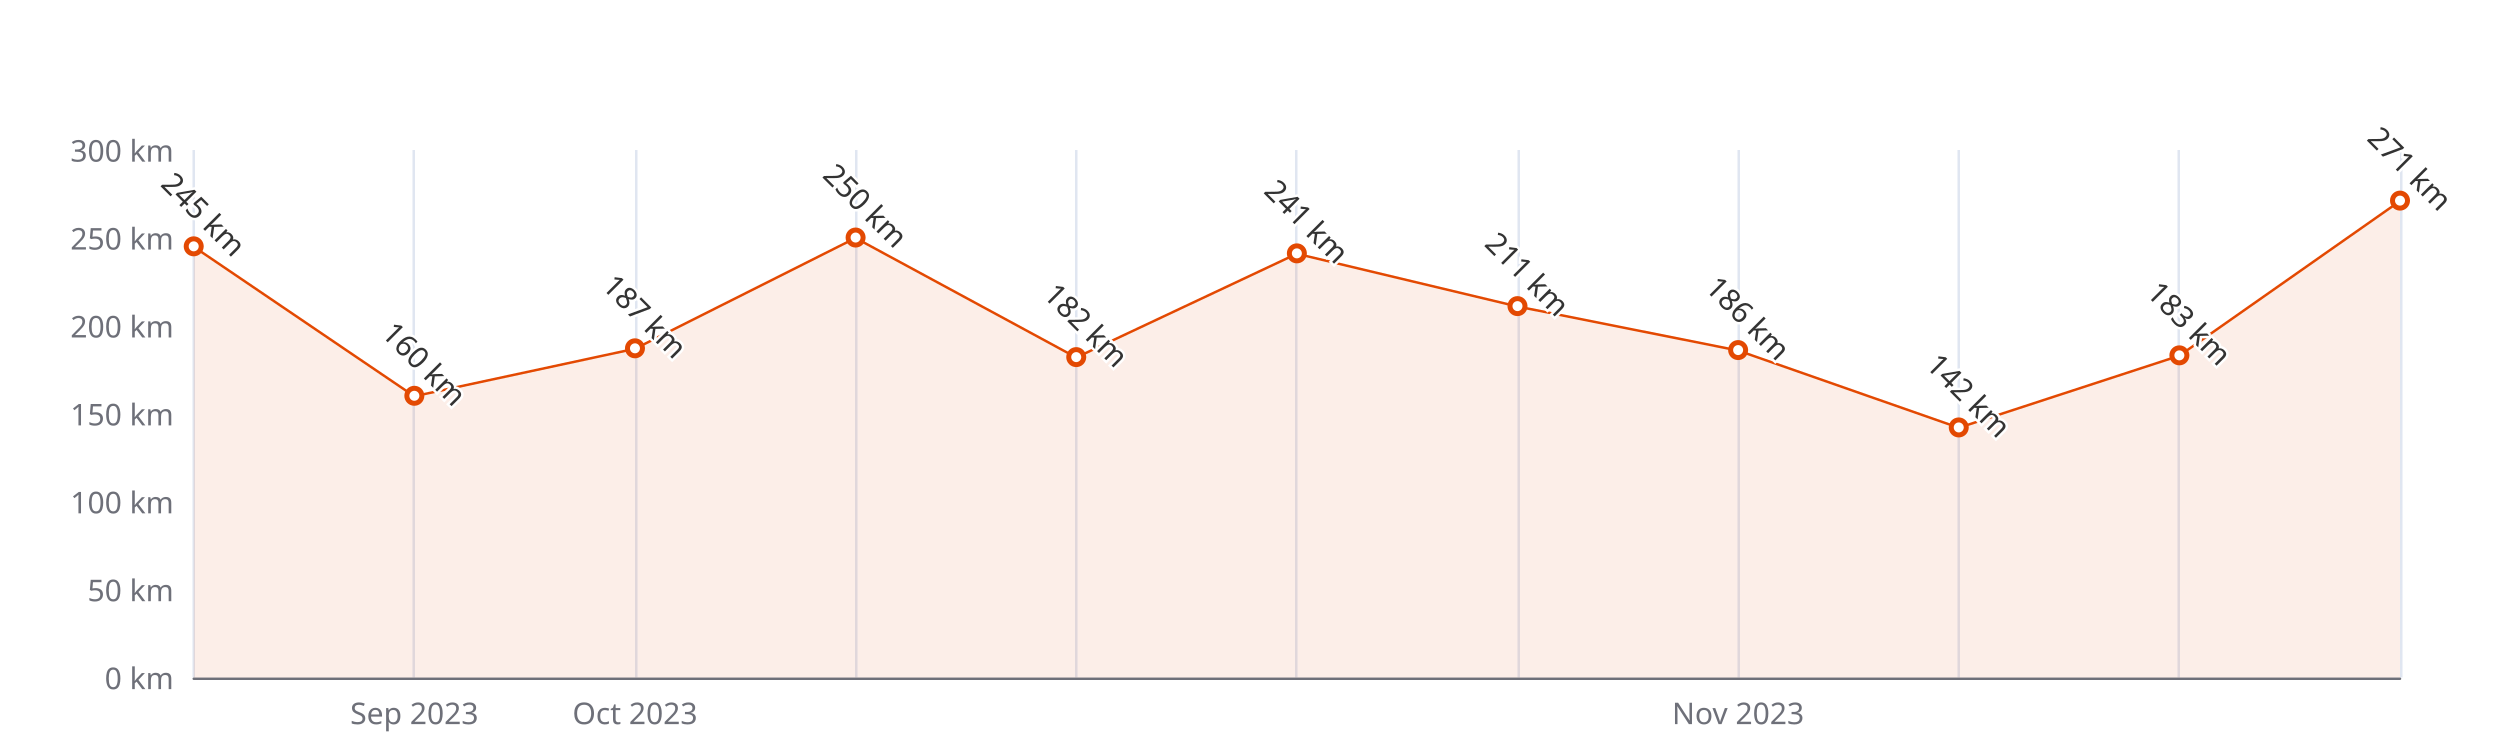
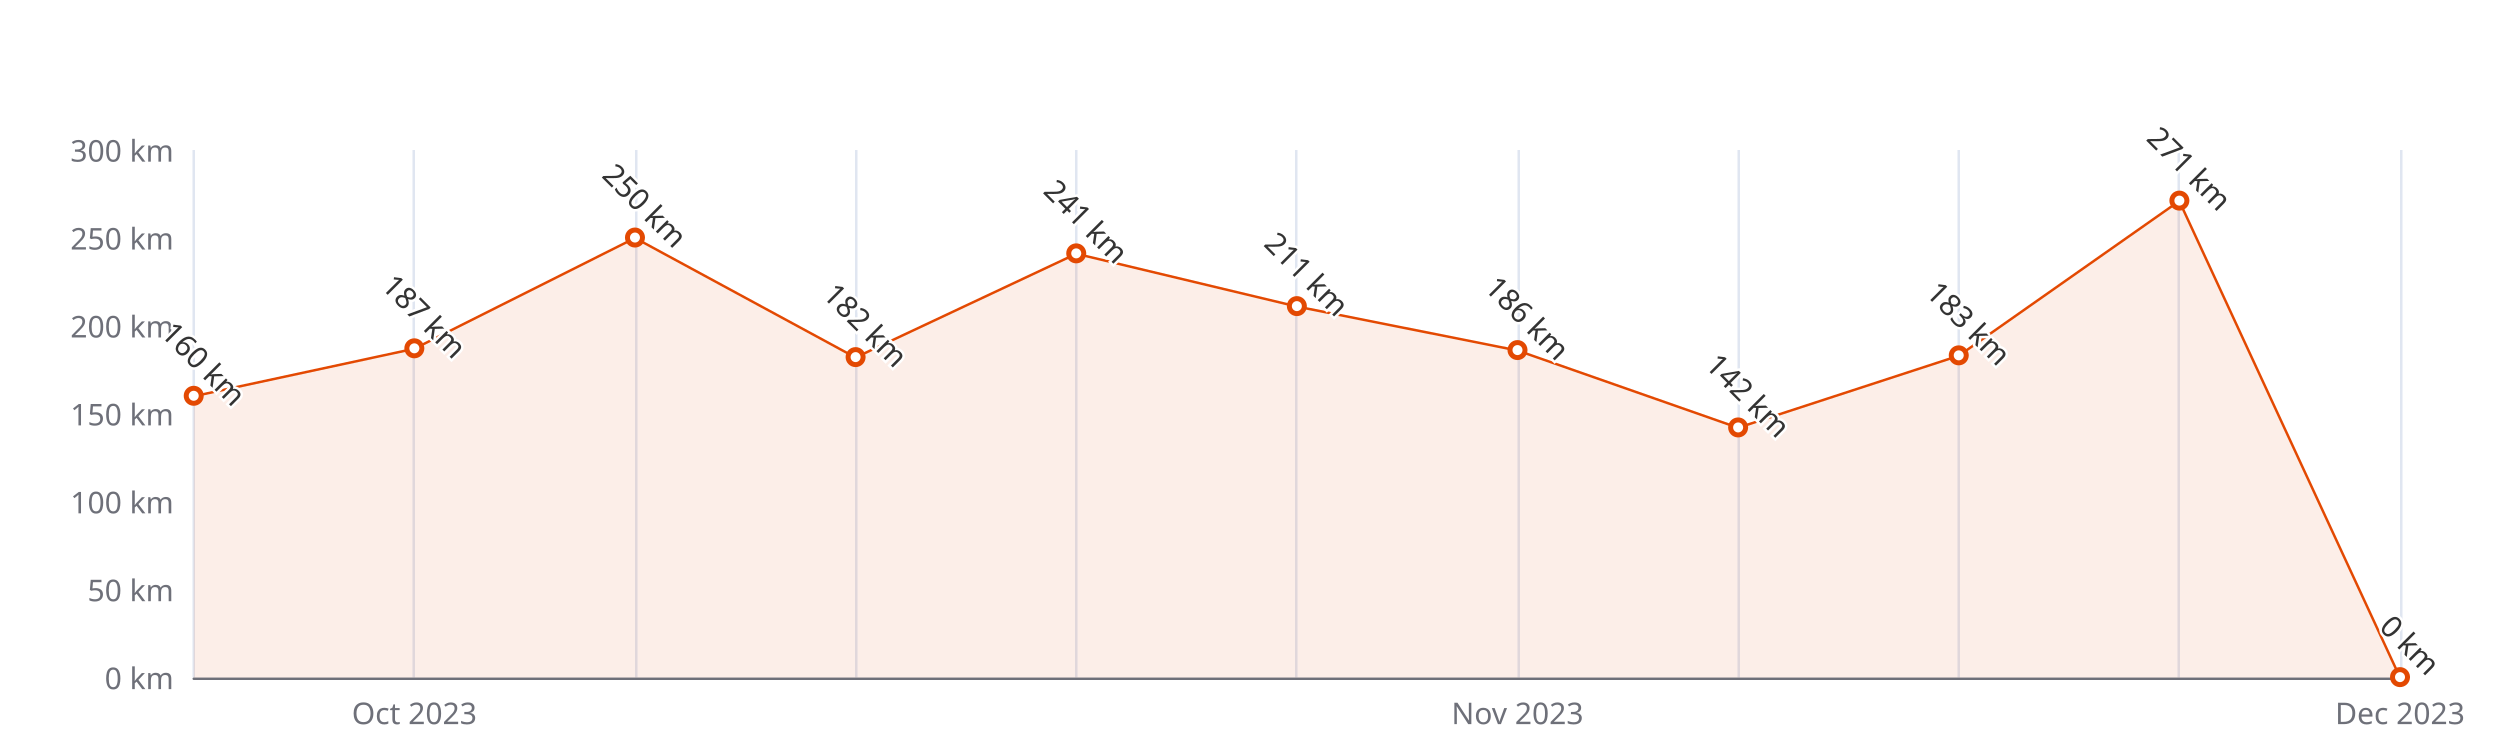
<svg xmlns="http://www.w3.org/2000/svg" width="1000" height="300" version="1.1" baseProfile="full" viewBox="0 0 1000 300">
  <rect width="1000" height="300" x="0" y="0" id="0" fill="#ffffff" />
  <path d="M77.5 60L77.5 271" fill="none" stroke="#E0E6F1" />
  <path d="M165.5 60L165.5 271" fill="none" stroke="#E0E6F1" />
  <path d="M254.5 60L254.5 271" fill="none" stroke="#E0E6F1" />
  <path d="M342.5 60L342.5 271" fill="none" stroke="#E0E6F1" />
  <path d="M430.5 60L430.5 271" fill="none" stroke="#E0E6F1" />
  <path d="M518.5 60L518.5 271" fill="none" stroke="#E0E6F1" />
  <path d="M607.5 60L607.5 271" fill="none" stroke="#E0E6F1" />
  <path d="M695.5 60L695.5 271" fill="none" stroke="#E0E6F1" />
  <path d="M783.5 60L783.5 271" fill="none" stroke="#E0E6F1" />
  <path d="M871.5 60L871.5 271" fill="none" stroke="#E0E6F1" />
  <path d="M960.5 60L960.5 271" fill="none" stroke="#E0E6F1" />
  <path d="M77.5 271.5L960 271.5" fill="none" stroke="#6E7079" stroke-linecap="round" />
  <text dominant-baseline="central" text-anchor="end" style="font-size:12px;font-family:sans-serif;" xml:space="preserve" transform="translate(69.48 271)" fill="#6E7079">0 km</text>
  <text dominant-baseline="central" text-anchor="end" style="font-size:12px;font-family:sans-serif;" xml:space="preserve" transform="translate(69.48 235.8333)" fill="#6E7079">50 km</text>
  <text dominant-baseline="central" text-anchor="end" style="font-size:12px;font-family:sans-serif;" xml:space="preserve" transform="translate(69.48 200.6667)" fill="#6E7079">100 km</text>
  <text dominant-baseline="central" text-anchor="end" style="font-size:12px;font-family:sans-serif;" xml:space="preserve" transform="translate(69.48 165.5)" fill="#6E7079">150 km</text>
  <text dominant-baseline="central" text-anchor="end" style="font-size:12px;font-family:sans-serif;" xml:space="preserve" transform="translate(69.48 130.3333)" fill="#6E7079">200 km</text>
  <text dominant-baseline="central" text-anchor="end" style="font-size:12px;font-family:sans-serif;" xml:space="preserve" transform="translate(69.48 95.1667)" fill="#6E7079">250 km</text>
  <text dominant-baseline="central" text-anchor="end" style="font-size:12px;font-family:sans-serif;" xml:space="preserve" transform="translate(69.48 60)" fill="#6E7079">300 km</text>
-   <text dominant-baseline="central" text-anchor="middle" style="font-size:12px;font-family:sans-serif;" xml:space="preserve" y="6" transform="translate(165.732 279)" fill="#6E7079">Sep 2023</text>
-   <text dominant-baseline="central" text-anchor="middle" style="font-size:12px;font-family:sans-serif;" xml:space="preserve" y="6" transform="translate(253.984 279)" fill="#6E7079">Oct 2023</text>
-   <text dominant-baseline="central" text-anchor="middle" style="font-size:12px;font-family:sans-serif;" xml:space="preserve" y="6" transform="translate(695.244 279)" fill="#6E7079">Nov 2023</text>
+   <text dominant-baseline="central" text-anchor="middle" style="font-size:12px;font-family:sans-serif;" xml:space="preserve" y="6" transform="translate(165.732 279)" fill="#6E7079">Oct 2023</text>
+   <text dominant-baseline="central" text-anchor="middle" style="font-size:12px;font-family:sans-serif;" xml:space="preserve" y="6" transform="translate(606.992 279)" fill="#6E7079">Nov 2023</text>
+   <text dominant-baseline="central" text-anchor="middle" style="font-size:12px;font-family:sans-serif;" xml:space="preserve" y="6" transform="translate(960 279)" fill="#6E7079">Dec 2023</text>
  <g clip-path="url(#zr4-c0)">
-     <path d="M77.5 98.7L165.7 158.5L254 139.5L342.2 95.2L430.5 143L518.7 101.5L607 122.6L695.2 140.2L783.5 171.1L871.7 142.3L960 80.4L960 271L871.7 271L783.5 271L695.2 271L607 271L518.7 271L430.5 271L342.2 271L254 271L165.7 271L77.5 271Z" fill="rgb(227,73,2)" fill-opacity="0.09" />
-     <path d="M77.5 98.7L165.7 158.5L254 139.5L342.2 95.2L430.5 143L518.7 101.5L607 122.6L695.2 140.2L783.5 171.1L871.7 142.3L960 80.4" fill="none" stroke="#E34902" stroke-linejoin="bevel" />
+     <path d="M77.5 158.5L165.7 139.5L254 95.2L342.2 143L430.5 101.5L518.7 122.6L607 140.2L695.2 171.1L783.5 142.3L871.7 80.4L960 271L871.7 271L783.5 271L695.2 271L607 271L518.7 271L430.5 271L342.2 271L254 271L165.7 271L77.5 271Z" fill="rgb(227,73,2)" fill-opacity="0.09" />
+     <path d="M77.5 158.5L165.7 139.5L254 95.2L342.2 143L430.5 101.5L518.7 122.6L607 140.2L695.2 171.1L783.5 142.3L871.7 80.4L960 271" fill="none" stroke="#E34902" stroke-linejoin="bevel" />
  </g>
-   <path d="M1 0A1 1 0 1 1 1 -0.1A1 1 0 0 1 1 0" transform="matrix(3,0,0,3,77.48,98.6833)" fill="#fff" stroke="#E34902" stroke-width="0.667" />
-   <path d="M1 0A1 1 0 1 1 1 -0.1A1 1 0 0 1 1 0" transform="matrix(3,0,0,3,165.732,158.4667)" fill="#fff" stroke="#E34902" stroke-width="0.667" />
-   <path d="M1 0A1 1 0 1 1 1 -0.1A1 1 0 0 1 1 0" transform="matrix(3,0,0,3,253.984,139.4767)" fill="#fff" stroke="#E34902" stroke-width="0.667" />
-   <path d="M1 0A1 1 0 1 1 1 -0.1A1 1 0 0 1 1 0" transform="matrix(3,0,0,3,342.236,95.1667)" fill="#fff" stroke="#E34902" stroke-width="0.667" />
-   <path d="M1 0A1 1 0 1 1 1 -0.1A1 1 0 0 1 1 0" transform="matrix(3,0,0,3,430.488,142.9933)" fill="#fff" stroke="#E34902" stroke-width="0.667" />
-   <path d="M1 0A1 1 0 1 1 1 -0.1A1 1 0 0 1 1 0" transform="matrix(3,0,0,3,518.74,101.4967)" fill="#fff" stroke="#E34902" stroke-width="0.667" />
-   <path d="M1 0A1 1 0 1 1 1 -0.1A1 1 0 0 1 1 0" transform="matrix(3,0,0,3,606.992,122.5967)" fill="#fff" stroke="#E34902" stroke-width="0.667" />
-   <path d="M1 0A1 1 0 1 1 1 -0.1A1 1 0 0 1 1 0" transform="matrix(3,0,0,3,695.244,140.18)" fill="#fff" stroke="#E34902" stroke-width="0.667" />
-   <path d="M1 0A1 1 0 1 1 1 -0.1A1 1 0 0 1 1 0" transform="matrix(3,0,0,3,783.496,171.1267)" fill="#fff" stroke="#E34902" stroke-width="0.667" />
-   <path d="M1 0A1 1 0 1 1 1 -0.1A1 1 0 0 1 1 0" transform="matrix(3,0,0,3,871.748,142.29)" fill="#fff" stroke="#E34902" stroke-width="0.667" />
-   <path d="M1 0A1 1 0 1 1 1 -0.1A1 1 0 0 1 1 0" transform="matrix(3,0,0,3,960,80.3967)" fill="#fff" stroke="#E34902" stroke-width="0.667" />
-   <text dominant-baseline="central" text-anchor="middle" style="font-size:12px;font-family:sans-serif;" xml:space="preserve" y="-6" transform="matrix(0.707,0.707,-0.707,0.707,77.48,89.6833)" fill="#333" stroke="rgb(255,255,255)" stroke-width="2" paint-order="stroke" stroke-miterlimit="2">245 km</text>
-   <text dominant-baseline="central" text-anchor="middle" style="font-size:12px;font-family:sans-serif;" xml:space="preserve" y="-6" transform="matrix(0.707,0.707,-0.707,0.707,165.732,149.4667)" fill="#333" stroke="rgb(255,255,255)" stroke-width="2" paint-order="stroke" stroke-miterlimit="2">160 km</text>
-   <text dominant-baseline="central" text-anchor="middle" style="font-size:12px;font-family:sans-serif;" xml:space="preserve" y="-6" transform="matrix(0.707,0.707,-0.707,0.707,253.984,130.4767)" fill="#333" stroke="rgb(255,255,255)" stroke-width="2" paint-order="stroke" stroke-miterlimit="2">187 km</text>
-   <text dominant-baseline="central" text-anchor="middle" style="font-size:12px;font-family:sans-serif;" xml:space="preserve" y="-6" transform="matrix(0.707,0.707,-0.707,0.707,342.236,86.1667)" fill="#333" stroke="rgb(255,255,255)" stroke-width="2" paint-order="stroke" stroke-miterlimit="2">250 km</text>
-   <text dominant-baseline="central" text-anchor="middle" style="font-size:12px;font-family:sans-serif;" xml:space="preserve" y="-6" transform="matrix(0.707,0.707,-0.707,0.707,430.488,133.9933)" fill="#333" stroke="rgb(255,255,255)" stroke-width="2" paint-order="stroke" stroke-miterlimit="2">182 km</text>
-   <text dominant-baseline="central" text-anchor="middle" style="font-size:12px;font-family:sans-serif;" xml:space="preserve" y="-6" transform="matrix(0.707,0.707,-0.707,0.707,518.74,92.4967)" fill="#333" stroke="rgb(255,255,255)" stroke-width="2" paint-order="stroke" stroke-miterlimit="2">241 km</text>
-   <text dominant-baseline="central" text-anchor="middle" style="font-size:12px;font-family:sans-serif;" xml:space="preserve" y="-6" transform="matrix(0.707,0.707,-0.707,0.707,606.992,113.5967)" fill="#333" stroke="rgb(255,255,255)" stroke-width="2" paint-order="stroke" stroke-miterlimit="2">211 km</text>
-   <text dominant-baseline="central" text-anchor="middle" style="font-size:12px;font-family:sans-serif;" xml:space="preserve" y="-6" transform="matrix(0.707,0.707,-0.707,0.707,695.244,131.18)" fill="#333" stroke="rgb(255,255,255)" stroke-width="2" paint-order="stroke" stroke-miterlimit="2">186 km</text>
-   <text dominant-baseline="central" text-anchor="middle" style="font-size:12px;font-family:sans-serif;" xml:space="preserve" y="-6" transform="matrix(0.707,0.707,-0.707,0.707,783.496,162.1267)" fill="#333" stroke="rgb(255,255,255)" stroke-width="2" paint-order="stroke" stroke-miterlimit="2">142 km</text>
-   <text dominant-baseline="central" text-anchor="middle" style="font-size:12px;font-family:sans-serif;" xml:space="preserve" y="-6" transform="matrix(0.707,0.707,-0.707,0.707,871.748,133.29)" fill="#333" stroke="rgb(255,255,255)" stroke-width="2" paint-order="stroke" stroke-miterlimit="2">183 km</text>
-   <text dominant-baseline="central" text-anchor="middle" style="font-size:12px;font-family:sans-serif;" xml:space="preserve" y="-6" transform="matrix(0.707,0.707,-0.707,0.707,960,71.3967)" fill="#333" stroke="rgb(255,255,255)" stroke-width="2" paint-order="stroke" stroke-miterlimit="2">271 km</text>
+   <path d="M1 0A1 1 0 1 1 1 -0.1A1 1 0 0 1 1 0" transform="matrix(3,0,0,3,77.48,158.4667)" fill="#fff" stroke="#E34902" stroke-width="0.667" />
+   <path d="M1 0A1 1 0 1 1 1 -0.1A1 1 0 0 1 1 0" transform="matrix(3,0,0,3,165.732,139.4767)" fill="#fff" stroke="#E34902" stroke-width="0.667" />
+   <path d="M1 0A1 1 0 1 1 1 -0.1A1 1 0 0 1 1 0" transform="matrix(3,0,0,3,253.984,95.1667)" fill="#fff" stroke="#E34902" stroke-width="0.667" />
+   <path d="M1 0A1 1 0 1 1 1 -0.1A1 1 0 0 1 1 0" transform="matrix(3,0,0,3,342.236,142.9933)" fill="#fff" stroke="#E34902" stroke-width="0.667" />
+   <path d="M1 0A1 1 0 1 1 1 -0.1A1 1 0 0 1 1 0" transform="matrix(3,0,0,3,430.488,101.4967)" fill="#fff" stroke="#E34902" stroke-width="0.667" />
+   <path d="M1 0A1 1 0 1 1 1 -0.1A1 1 0 0 1 1 0" transform="matrix(3,0,0,3,518.74,122.5967)" fill="#fff" stroke="#E34902" stroke-width="0.667" />
+   <path d="M1 0A1 1 0 1 1 1 -0.1A1 1 0 0 1 1 0" transform="matrix(3,0,0,3,606.992,140.18)" fill="#fff" stroke="#E34902" stroke-width="0.667" />
+   <path d="M1 0A1 1 0 1 1 1 -0.1A1 1 0 0 1 1 0" transform="matrix(3,0,0,3,695.244,171.1267)" fill="#fff" stroke="#E34902" stroke-width="0.667" />
+   <path d="M1 0A1 1 0 1 1 1 -0.1A1 1 0 0 1 1 0" transform="matrix(3,0,0,3,783.496,142.29)" fill="#fff" stroke="#E34902" stroke-width="0.667" />
+   <path d="M1 0A1 1 0 1 1 1 -0.1A1 1 0 0 1 1 0" transform="matrix(3,0,0,3,871.748,80.3967)" fill="#fff" stroke="#E34902" stroke-width="0.667" />
+   <path d="M1 0A1 1 0 1 1 1 -0.1A1 1 0 0 1 1 0" transform="matrix(3,0,0,3,960,271)" fill="#fff" stroke="#E34902" stroke-width="0.667" />
+   <text dominant-baseline="central" text-anchor="middle" style="font-size:12px;font-family:sans-serif;" xml:space="preserve" y="-6" transform="matrix(0.707,0.707,-0.707,0.707,77.48,149.4667)" fill="#333" stroke="rgb(255,255,255)" stroke-width="2" paint-order="stroke" stroke-miterlimit="2">160 km</text>
+   <text dominant-baseline="central" text-anchor="middle" style="font-size:12px;font-family:sans-serif;" xml:space="preserve" y="-6" transform="matrix(0.707,0.707,-0.707,0.707,165.732,130.4767)" fill="#333" stroke="rgb(255,255,255)" stroke-width="2" paint-order="stroke" stroke-miterlimit="2">187 km</text>
+   <text dominant-baseline="central" text-anchor="middle" style="font-size:12px;font-family:sans-serif;" xml:space="preserve" y="-6" transform="matrix(0.707,0.707,-0.707,0.707,253.984,86.1667)" fill="#333" stroke="rgb(255,255,255)" stroke-width="2" paint-order="stroke" stroke-miterlimit="2">250 km</text>
+   <text dominant-baseline="central" text-anchor="middle" style="font-size:12px;font-family:sans-serif;" xml:space="preserve" y="-6" transform="matrix(0.707,0.707,-0.707,0.707,342.236,133.9933)" fill="#333" stroke="rgb(255,255,255)" stroke-width="2" paint-order="stroke" stroke-miterlimit="2">182 km</text>
+   <text dominant-baseline="central" text-anchor="middle" style="font-size:12px;font-family:sans-serif;" xml:space="preserve" y="-6" transform="matrix(0.707,0.707,-0.707,0.707,430.488,92.4967)" fill="#333" stroke="rgb(255,255,255)" stroke-width="2" paint-order="stroke" stroke-miterlimit="2">241 km</text>
+   <text dominant-baseline="central" text-anchor="middle" style="font-size:12px;font-family:sans-serif;" xml:space="preserve" y="-6" transform="matrix(0.707,0.707,-0.707,0.707,518.74,113.5967)" fill="#333" stroke="rgb(255,255,255)" stroke-width="2" paint-order="stroke" stroke-miterlimit="2">211 km</text>
+   <text dominant-baseline="central" text-anchor="middle" style="font-size:12px;font-family:sans-serif;" xml:space="preserve" y="-6" transform="matrix(0.707,0.707,-0.707,0.707,606.992,131.18)" fill="#333" stroke="rgb(255,255,255)" stroke-width="2" paint-order="stroke" stroke-miterlimit="2">186 km</text>
+   <text dominant-baseline="central" text-anchor="middle" style="font-size:12px;font-family:sans-serif;" xml:space="preserve" y="-6" transform="matrix(0.707,0.707,-0.707,0.707,695.244,162.1267)" fill="#333" stroke="rgb(255,255,255)" stroke-width="2" paint-order="stroke" stroke-miterlimit="2">142 km</text>
+   <text dominant-baseline="central" text-anchor="middle" style="font-size:12px;font-family:sans-serif;" xml:space="preserve" y="-6" transform="matrix(0.707,0.707,-0.707,0.707,783.496,133.29)" fill="#333" stroke="rgb(255,255,255)" stroke-width="2" paint-order="stroke" stroke-miterlimit="2">183 km</text>
+   <text dominant-baseline="central" text-anchor="middle" style="font-size:12px;font-family:sans-serif;" xml:space="preserve" y="-6" transform="matrix(0.707,0.707,-0.707,0.707,871.748,71.3967)" fill="#333" stroke="rgb(255,255,255)" stroke-width="2" paint-order="stroke" stroke-miterlimit="2">271 km</text>
+   <text dominant-baseline="central" text-anchor="middle" style="font-size:12px;font-family:sans-serif;" xml:space="preserve" y="-6" transform="matrix(0.707,0.707,-0.707,0.707,960,262)" fill="#333" stroke="rgb(255,255,255)" stroke-width="2" paint-order="stroke" stroke-miterlimit="2">0 km</text>
  <defs>
    <clipPath id="zr4-c0">
      <path d="M76 59.5l884 0l0 212l-884 0Z" fill="#000" />
    </clipPath>
  </defs>
</svg>
